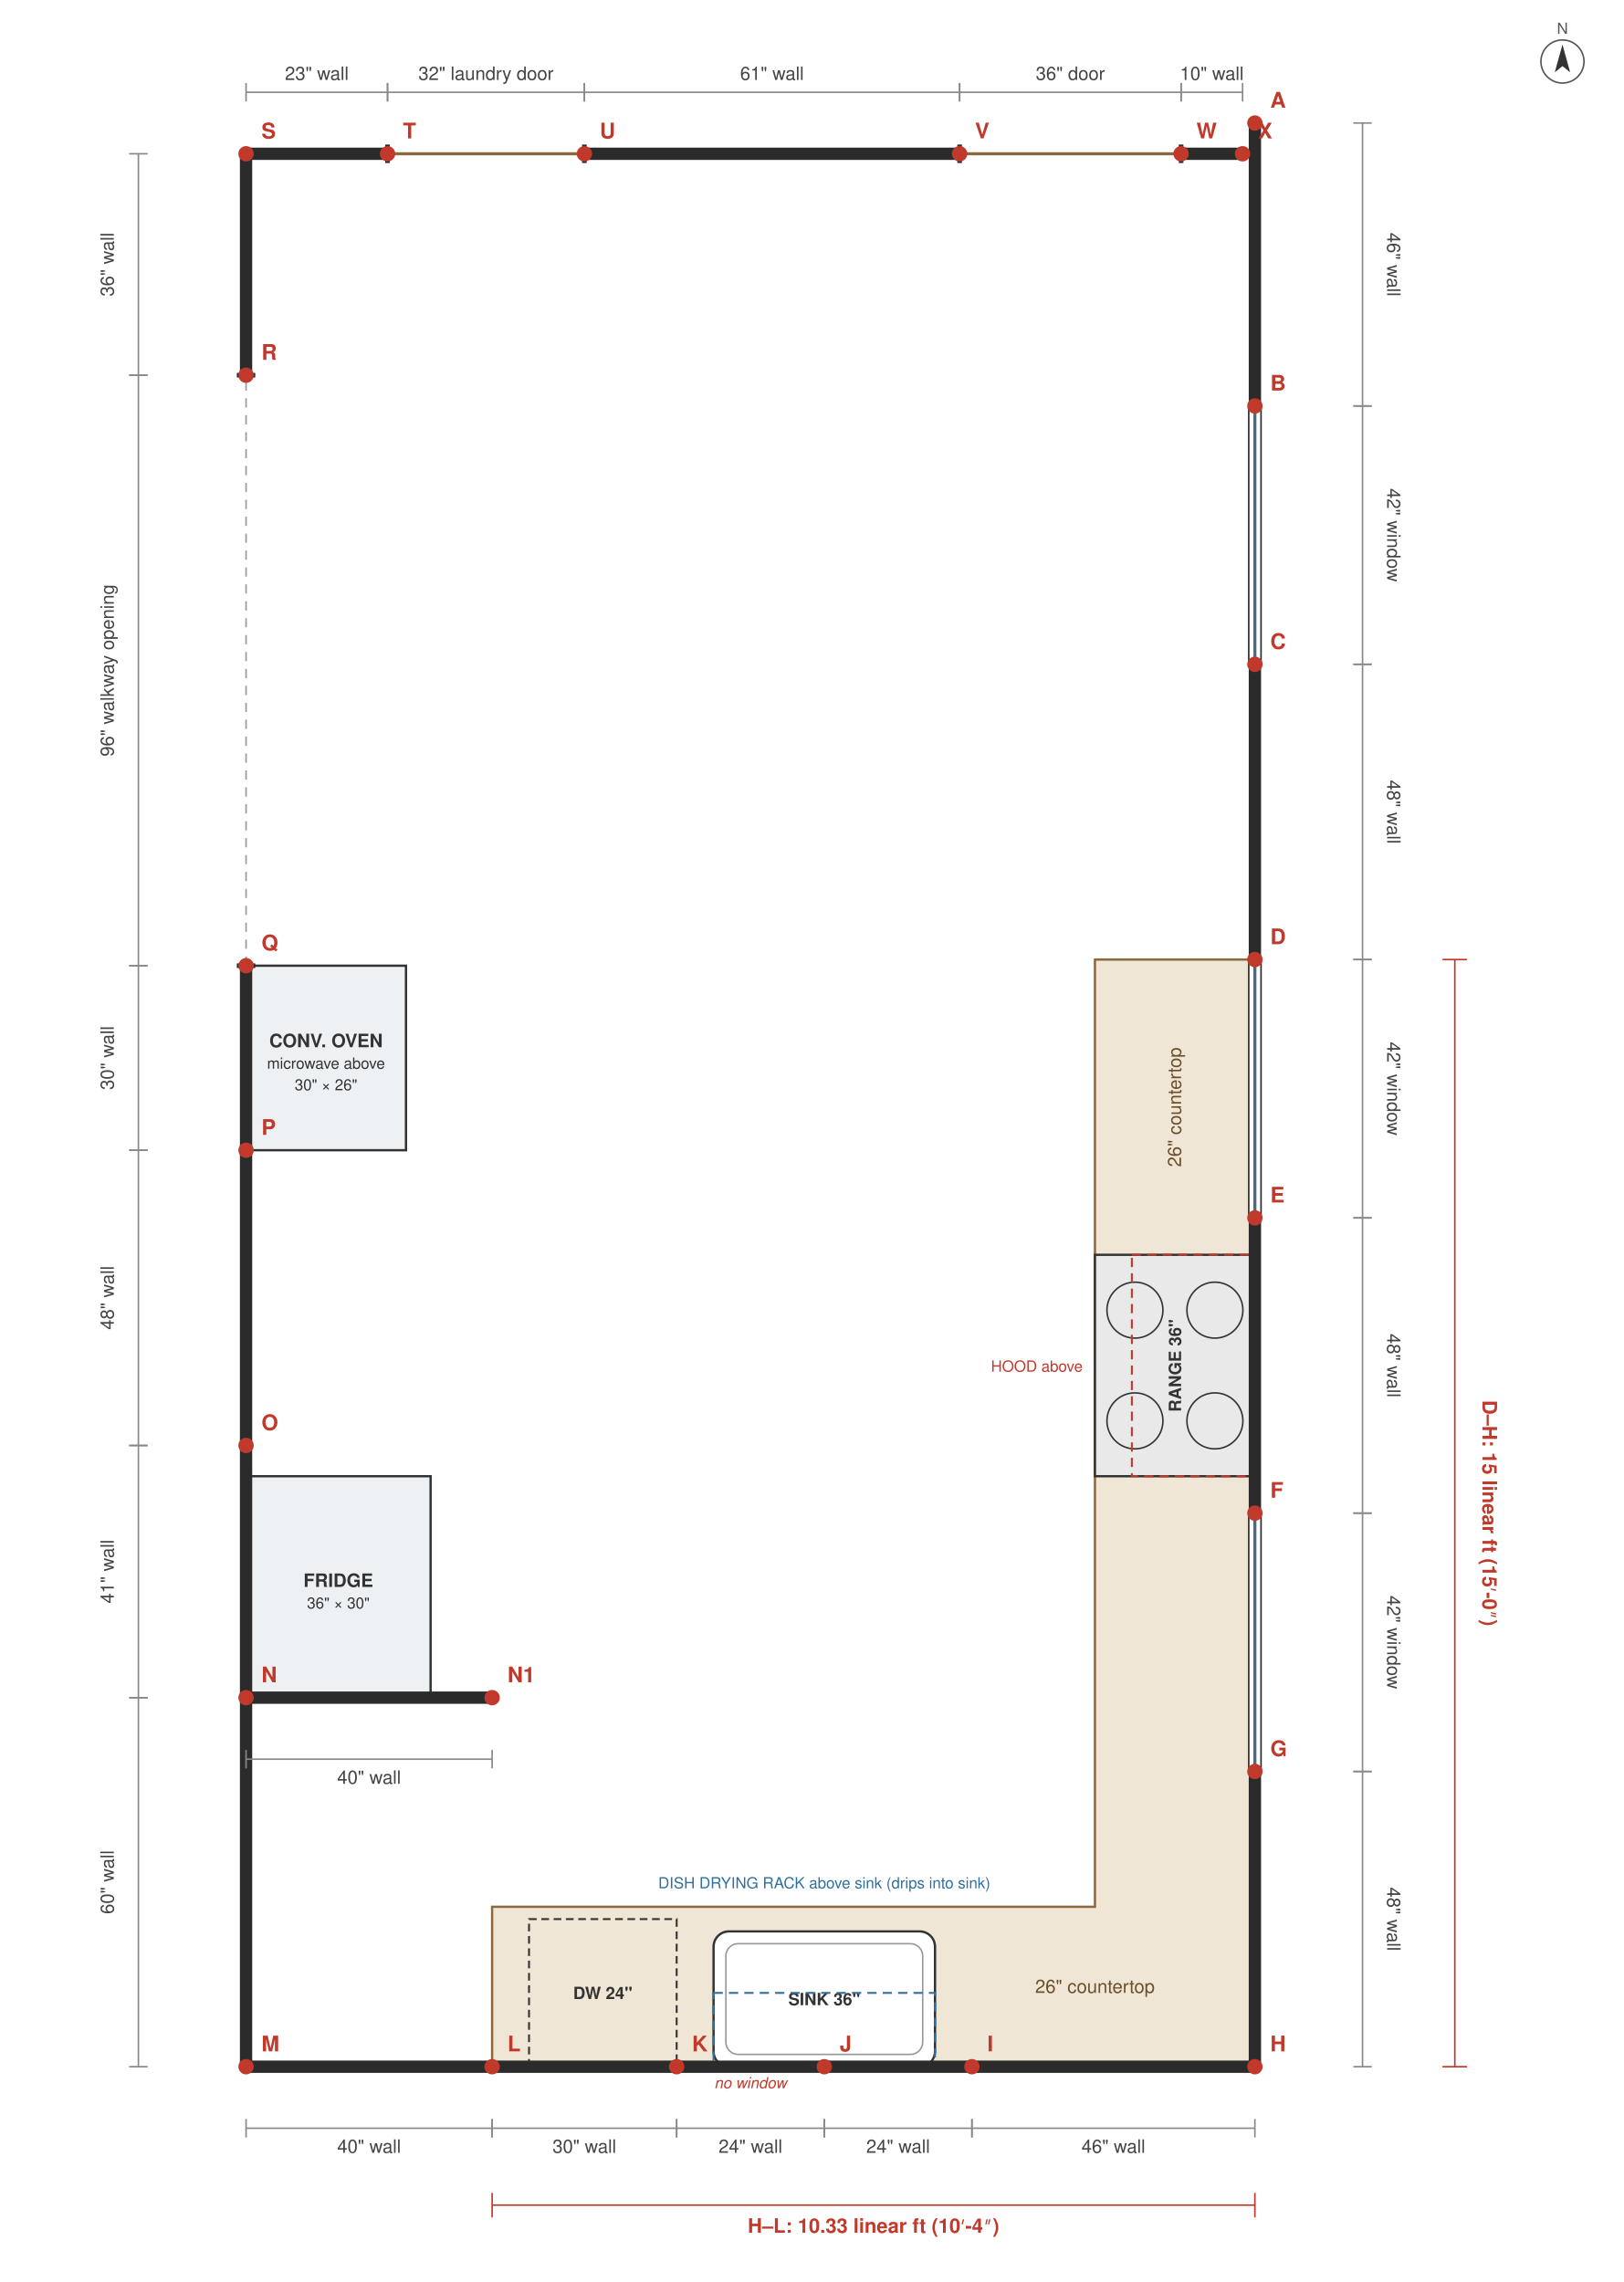
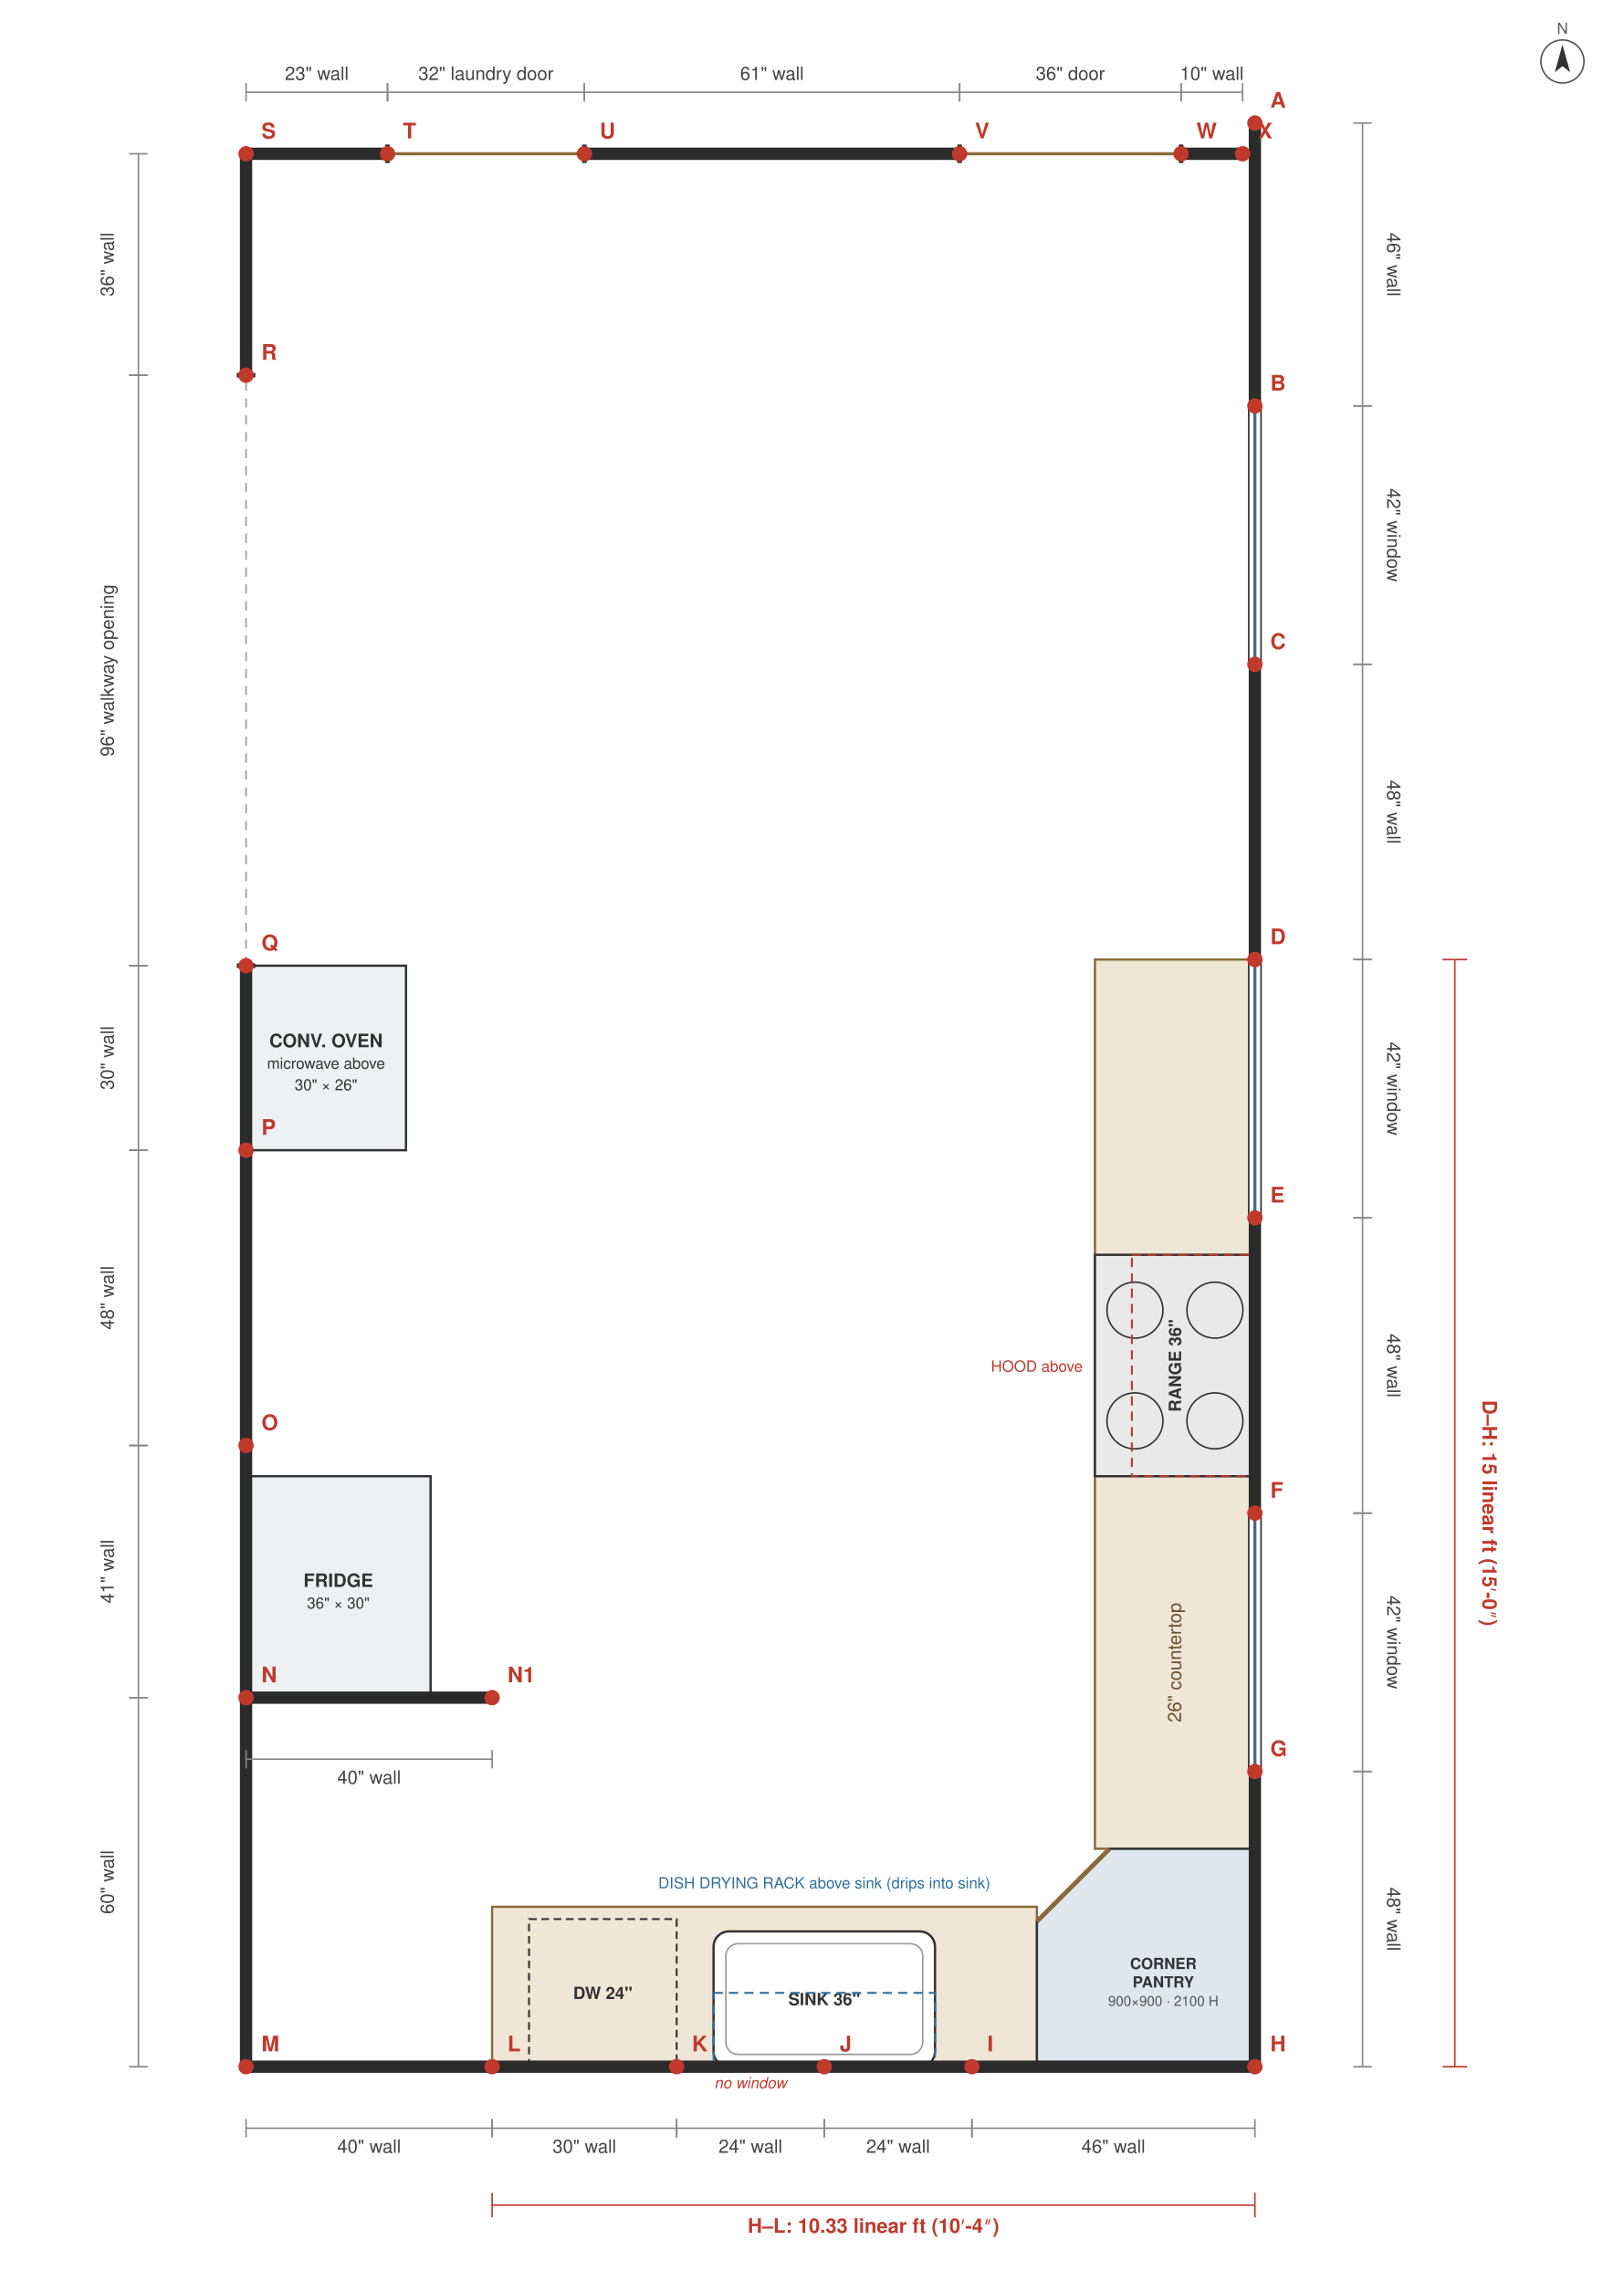
<svg xmlns="http://www.w3.org/2000/svg" viewBox="0 0 1056 1484" width="1056" height="1484" font-family="Helvetica, Arial, sans-serif">
  <rect width="1056" height="1484" fill="#ffffff" />
  <g id="north" transform="translate(1016,40)">
    <circle r="14" fill="none" stroke="#555" />
    <path d="M 0 -11 L 5 7 L 0 3 L -5 7 Z" fill="#333" />
    <text y="-18" font-size="10" fill="#555" text-anchor="middle">N</text>
  </g>
-   <path id="counter-DHL" d="M 816 624 L 816 1344 L 320 1344 L 320 1240 L 712 1240 L 712 624 Z" fill="#efe6d6" stroke="#8a6a3d" stroke-width="1.5" />
-   <text x="764.0" y="724.0" font-size="12" fill="#6b4f2a" text-anchor="middle" transform="rotate(-90 764.0 720.0)">26" countertop</text>
-   <text x="712.0" y="1296.0" font-size="12" fill="#6b4f2a" text-anchor="middle">26" countertop</text>
+   <path id="counter-Dp" d="M 816 624 L 816 1202.268 L 712 1202.268 L 712 624 Z" fill="#efe6d6" stroke="#8a6a3d" stroke-width="1.5" />
+   <text x="764.0" y="1085.134" font-size="12" fill="#6b4f2a" text-anchor="middle" transform="rotate(-90 764.0 1081.134)">26" countertop</text>
+   <path id="counter-pL" d="M 674.268 1344 L 320 1344 L 320 1240 L 674.268 1240 Z" fill="#efe6d6" stroke="#8a6a3d" stroke-width="1.5" />
  <g id="appliance-fridge">
    <rect x="160" y="960" width="120" height="144" fill="#eef1f3" stroke="#333" stroke-width="1.5" />
    <text x="220.0" y="1032.0" font-size="12" font-weight="700" fill="#333" text-anchor="middle">FRIDGE</text>
    <text x="220.0" y="1046.0" font-size="10" font-weight="400" fill="#333" text-anchor="middle">36" × 30"</text>
  </g>
  <g id="appliance-conv. oven">
    <rect x="160" y="628" width="104" height="120" fill="#eef1f3" stroke="#333" stroke-width="1.5" />
    <text x="212.0" y="681.0" font-size="12" font-weight="700" fill="#333" text-anchor="middle">CONV. OVEN</text>
    <text x="212.0" y="695.0" font-size="10" font-weight="400" fill="#333" text-anchor="middle">microwave above</text>
    <text x="212.0" y="709.0" font-size="10" font-weight="400" fill="#333" text-anchor="middle">30" × 26"</text>
  </g>
+   <path id="corner-pantry" d="M 816 1344 L 816 1202.268 L 721.512 1202.268 L 674.268 1249.512 L 674.268 1344 Z" fill="#dfe6ee" stroke="#333" stroke-width="1.5" />
+   <line x1="721.512" y1="1202.268" x2="674.268" y2="1249.512" stroke="#8a6a3d" stroke-width="3" />
+   <text x="756.472" y="1280.472" font-size="10" font-weight="700" fill="#333" text-anchor="middle">CORNER</text>
+   <text x="756.472" y="1292.472" font-size="10" font-weight="700" fill="#333" text-anchor="middle">PANTRY</text>
+   <text x="756.472" y="1304.472" font-size="9" fill="#555" text-anchor="middle">900×900 · 2100 H</text>
  <text x="488.0" y="1358.0" font-size="10" font-style="italic" fill="#c0392b" text-anchor="middle">no window</text>
  <g id="range-range">
    <rect x="712" y="816" width="104" height="144" fill="#e9e9e9" stroke="#333" stroke-width="1.5" />
    <circle cx="738.0" cy="852.0" r="18.2" fill="none" stroke="#333" />
    <circle cx="738.0" cy="924.0" r="18.2" fill="none" stroke="#333" />
    <circle cx="790.0" cy="852.0" r="18.2" fill="none" stroke="#333" />
    <circle cx="790.0" cy="924.0" r="18.2" fill="none" stroke="#333" />
    <text x="764.0" y="892.0" font-size="11" font-weight="700" fill="#333" text-anchor="middle" transform="rotate(-90 764.0 888.0)">RANGE 36"</text>
  </g>
  <g id="hood-hood">
    <rect x="736" y="816" width="80" height="144" fill="none" stroke="#c0392b" stroke-width="1.25" stroke-dasharray="6 4" />
    <text x="704" y="892.0" font-size="10" fill="#c0392b" text-anchor="end">HOOD above</text>
  </g>
  <g id="sink-sink">
    <rect x="464" y="1256" width="144" height="88" rx="10" fill="#fff" stroke="#333" stroke-width="1.5" />
    <rect x="472" y="1264" width="128" height="72" rx="8" fill="none" stroke="#999" />
    <text x="536.0" y="1304.0" font-size="11" font-weight="700" fill="#333" text-anchor="middle">SINK 36"</text>
  </g>
  <g id="rack-dish">
    <rect x="464" y="1296" width="144" height="48" fill="none" stroke="#2e6f9e" stroke-width="1.25" stroke-dasharray="6 4" />
    <text x="536.0" y="1228" font-size="10" fill="#2e6f9e" text-anchor="middle">DISH DRYING RACK above sink (drips into sink)</text>
  </g>
  <g id="under-dw">
    <rect x="344" y="1248" width="96" height="96" fill="none" stroke="#333" stroke-width="1.25" stroke-dasharray="5 3" />
    <text x="392.0" y="1300.0" font-size="11" font-weight="700" fill="#333" text-anchor="middle">DW 24"</text>
  </g>
  <line id="wall-AB" x1="816" y1="80" x2="816" y2="264" stroke="#2b2b2b" stroke-width="8" />
  <g stroke="#888">
    <line x1="886" y1="80" x2="886" y2="264" />
    <line x1="880" y1="80" x2="892" y2="80" />
    <line x1="880" y1="264" x2="892" y2="264" />
  </g>
  <text x="902" y="172.0" font-size="12" fill="#444" text-anchor="middle" transform="rotate(90 902 172.0)">46" wall</text>
  <g id="window-BC">
    <rect x="812" y="264" width="8" height="168" fill="#fff" stroke="#2b2b2b" />
    <line x1="816" y1="264" x2="816" y2="432" stroke="#4a6b80" stroke-width="2" />
  </g>
  <g stroke="#888">
    <line x1="886" y1="264" x2="886" y2="432" />
    <line x1="880" y1="264" x2="892" y2="264" />
    <line x1="880" y1="432" x2="892" y2="432" />
  </g>
  <text x="902" y="348.0" font-size="12" fill="#444" text-anchor="middle" transform="rotate(90 902 348.0)">42" window</text>
  <line id="wall-CD" x1="816" y1="432" x2="816" y2="624" stroke="#2b2b2b" stroke-width="8" />
  <g stroke="#888">
    <line x1="886" y1="432" x2="886" y2="624" />
    <line x1="880" y1="432" x2="892" y2="432" />
    <line x1="880" y1="624" x2="892" y2="624" />
  </g>
  <text x="902" y="528.0" font-size="12" fill="#444" text-anchor="middle" transform="rotate(90 902 528.0)">48" wall</text>
  <g id="window-DE">
    <rect x="812" y="624" width="8" height="168" fill="#fff" stroke="#2b2b2b" />
    <line x1="816" y1="624" x2="816" y2="792" stroke="#4a6b80" stroke-width="2" />
  </g>
  <g stroke="#888">
    <line x1="886" y1="624" x2="886" y2="792" />
    <line x1="880" y1="624" x2="892" y2="624" />
    <line x1="880" y1="792" x2="892" y2="792" />
  </g>
  <text x="902" y="708.0" font-size="12" fill="#444" text-anchor="middle" transform="rotate(90 902 708.0)">42" window</text>
  <line id="wall-EF" x1="816" y1="792" x2="816" y2="984" stroke="#2b2b2b" stroke-width="8" />
  <g stroke="#888">
    <line x1="886" y1="792" x2="886" y2="984" />
    <line x1="880" y1="792" x2="892" y2="792" />
    <line x1="880" y1="984" x2="892" y2="984" />
  </g>
  <text x="902" y="888.0" font-size="12" fill="#444" text-anchor="middle" transform="rotate(90 902 888.0)">48" wall</text>
  <g id="window-FG">
    <rect x="812" y="984" width="8" height="168" fill="#fff" stroke="#2b2b2b" />
    <line x1="816" y1="984" x2="816" y2="1152" stroke="#4a6b80" stroke-width="2" />
  </g>
  <g stroke="#888">
    <line x1="886" y1="984" x2="886" y2="1152" />
    <line x1="880" y1="984" x2="892" y2="984" />
    <line x1="880" y1="1152" x2="892" y2="1152" />
  </g>
  <text x="902" y="1068.0" font-size="12" fill="#444" text-anchor="middle" transform="rotate(90 902 1068.0)">42" window</text>
  <line id="wall-GH" x1="816" y1="1152" x2="816" y2="1344" stroke="#2b2b2b" stroke-width="8" />
  <g stroke="#888">
    <line x1="886" y1="1152" x2="886" y2="1344" />
    <line x1="880" y1="1152" x2="892" y2="1152" />
    <line x1="880" y1="1344" x2="892" y2="1344" />
  </g>
  <text x="902" y="1248.0" font-size="12" fill="#444" text-anchor="middle" transform="rotate(90 902 1248.0)">48" wall</text>
  <line id="wall-HI" x1="816" y1="1344" x2="632" y2="1344" stroke="#2b2b2b" stroke-width="8" />
  <g stroke="#888">
    <line x1="816" y1="1384" x2="632" y2="1384" />
    <line x1="816" y1="1378" x2="816" y2="1390" />
    <line x1="632" y1="1378" x2="632" y2="1390" />
  </g>
  <text x="724.0" y="1400" font-size="12" fill="#444" text-anchor="middle">46" wall</text>
  <line id="wall-IJ" x1="632" y1="1344" x2="536" y2="1344" stroke="#2b2b2b" stroke-width="8" />
  <g stroke="#888">
    <line x1="632" y1="1384" x2="536" y2="1384" />
    <line x1="632" y1="1378" x2="632" y2="1390" />
    <line x1="536" y1="1378" x2="536" y2="1390" />
  </g>
  <text x="584.0" y="1400" font-size="12" fill="#444" text-anchor="middle">24" wall</text>
  <line id="wall-JK" x1="536" y1="1344" x2="440" y2="1344" stroke="#2b2b2b" stroke-width="8" />
  <g stroke="#888">
    <line x1="536" y1="1384" x2="440" y2="1384" />
    <line x1="536" y1="1378" x2="536" y2="1390" />
    <line x1="440" y1="1378" x2="440" y2="1390" />
  </g>
  <text x="488.0" y="1400" font-size="12" fill="#444" text-anchor="middle">24" wall</text>
  <line id="wall-KL" x1="440" y1="1344" x2="320" y2="1344" stroke="#2b2b2b" stroke-width="8" />
  <g stroke="#888">
    <line x1="440" y1="1384" x2="320" y2="1384" />
    <line x1="440" y1="1378" x2="440" y2="1390" />
    <line x1="320" y1="1378" x2="320" y2="1390" />
  </g>
  <text x="380.0" y="1400" font-size="12" fill="#444" text-anchor="middle">30" wall</text>
  <line id="wall-LM" x1="320" y1="1344" x2="160" y2="1344" stroke="#2b2b2b" stroke-width="8" />
  <g stroke="#888">
    <line x1="320" y1="1384" x2="160" y2="1384" />
    <line x1="320" y1="1378" x2="320" y2="1390" />
    <line x1="160" y1="1378" x2="160" y2="1390" />
  </g>
  <text x="240.0" y="1400" font-size="12" fill="#444" text-anchor="middle">40" wall</text>
  <line id="wall-MN" x1="160" y1="1344" x2="160" y2="1104" stroke="#2b2b2b" stroke-width="8" />
  <g stroke="#888">
    <line x1="90" y1="1344" x2="90" y2="1104" />
    <line x1="84" y1="1344" x2="96" y2="1344" />
    <line x1="84" y1="1104" x2="96" y2="1104" />
  </g>
  <text x="74" y="1224.0" font-size="12" fill="#444" text-anchor="middle" transform="rotate(-90 74 1224.0)">60" wall</text>
  <line id="wall-NN1" x1="160" y1="1104" x2="320" y2="1104" stroke="#2b2b2b" stroke-width="8" />
  <g stroke="#888">
    <line x1="160" y1="1144" x2="320" y2="1144" />
    <line x1="160" y1="1138" x2="160" y2="1150" />
    <line x1="320" y1="1138" x2="320" y2="1150" />
  </g>
  <text x="240.0" y="1160" font-size="12" fill="#444" text-anchor="middle">40" wall</text>
  <line id="wall-NO" x1="160" y1="1104" x2="160" y2="940" stroke="#2b2b2b" stroke-width="8" />
  <g stroke="#888">
    <line x1="90" y1="1104" x2="90" y2="940" />
    <line x1="84" y1="1104" x2="96" y2="1104" />
    <line x1="84" y1="940" x2="96" y2="940" />
  </g>
  <text x="74" y="1022.0" font-size="12" fill="#444" text-anchor="middle" transform="rotate(-90 74 1022.0)">41" wall</text>
  <line id="wall-OP" x1="160" y1="940" x2="160" y2="748" stroke="#2b2b2b" stroke-width="8" />
  <g stroke="#888">
    <line x1="90" y1="940" x2="90" y2="748" />
    <line x1="84" y1="940" x2="96" y2="940" />
    <line x1="84" y1="748" x2="96" y2="748" />
  </g>
  <text x="74" y="844.0" font-size="12" fill="#444" text-anchor="middle" transform="rotate(-90 74 844.0)">48" wall</text>
  <line id="wall-PQ" x1="160" y1="748" x2="160" y2="628" stroke="#2b2b2b" stroke-width="8" />
  <g stroke="#888">
    <line x1="90" y1="748" x2="90" y2="628" />
    <line x1="84" y1="748" x2="96" y2="748" />
    <line x1="84" y1="628" x2="96" y2="628" />
  </g>
  <text x="74" y="688.0" font-size="12" fill="#444" text-anchor="middle" transform="rotate(-90 74 688.0)">30" wall</text>
  <g id="opening-QR" stroke="#2b2b2b">
    <line x1="160" y1="628" x2="160" y2="244" stroke="#999" stroke-dasharray="6 5" />
    <line x1="154" y1="628" x2="166" y2="628" stroke-width="3" />
    <line x1="154" y1="244" x2="166" y2="244" stroke-width="3" />
  </g>
  <g stroke="#888">
    <line x1="90" y1="628" x2="90" y2="244" />
    <line x1="84" y1="628" x2="96" y2="628" />
    <line x1="84" y1="244" x2="96" y2="244" />
  </g>
  <text x="74" y="436.0" font-size="12" fill="#444" text-anchor="middle" transform="rotate(-90 74 436.0)">96" walkway opening</text>
  <line id="wall-RS" x1="160" y1="244" x2="160" y2="100" stroke="#2b2b2b" stroke-width="8" />
  <g stroke="#888">
    <line x1="90" y1="244" x2="90" y2="100" />
    <line x1="84" y1="244" x2="96" y2="244" />
    <line x1="84" y1="100" x2="96" y2="100" />
  </g>
  <text x="74" y="172.0" font-size="12" fill="#444" text-anchor="middle" transform="rotate(-90 74 172.0)">36" wall</text>
  <line id="wall-ST" x1="160" y1="100" x2="252" y2="100" stroke="#2b2b2b" stroke-width="8" />
  <g stroke="#888">
    <line x1="160" y1="60" x2="252" y2="60" />
    <line x1="160" y1="54" x2="160" y2="66" />
    <line x1="252" y1="54" x2="252" y2="66" />
  </g>
  <text x="206.0" y="52" font-size="12" fill="#444" text-anchor="middle">23" wall</text>
  <g id="door-TU" stroke="#2b2b2b">
    <line x1="252" y1="100" x2="380" y2="100" stroke="#8a6a3d" stroke-width="2" />
    <line x1="252" y1="94" x2="252" y2="106" stroke-width="3" />
    <line x1="380" y1="94" x2="380" y2="106" stroke-width="3" />
  </g>
  <g stroke="#888">
    <line x1="252" y1="60" x2="380" y2="60" />
    <line x1="252" y1="54" x2="252" y2="66" />
    <line x1="380" y1="54" x2="380" y2="66" />
  </g>
  <text x="316.0" y="52" font-size="12" fill="#444" text-anchor="middle">32" laundry door</text>
  <line id="wall-UV" x1="380" y1="100" x2="624" y2="100" stroke="#2b2b2b" stroke-width="8" />
  <g stroke="#888">
    <line x1="380" y1="60" x2="624" y2="60" />
    <line x1="380" y1="54" x2="380" y2="66" />
    <line x1="624" y1="54" x2="624" y2="66" />
  </g>
  <text x="502.0" y="52" font-size="12" fill="#444" text-anchor="middle">61" wall</text>
  <g id="door-VW" stroke="#2b2b2b">
    <line x1="624" y1="100" x2="768" y2="100" stroke="#8a6a3d" stroke-width="2" />
    <line x1="624" y1="94" x2="624" y2="106" stroke-width="3" />
    <line x1="768" y1="94" x2="768" y2="106" stroke-width="3" />
  </g>
  <g stroke="#888">
    <line x1="624" y1="60" x2="768" y2="60" />
    <line x1="624" y1="54" x2="624" y2="66" />
    <line x1="768" y1="54" x2="768" y2="66" />
  </g>
  <text x="696.0" y="52" font-size="12" fill="#444" text-anchor="middle">36" door</text>
  <line id="wall-WX" x1="768" y1="100" x2="808" y2="100" stroke="#2b2b2b" stroke-width="8" />
  <g stroke="#888">
    <line x1="768" y1="60" x2="808" y2="60" />
    <line x1="768" y1="54" x2="768" y2="66" />
    <line x1="808" y1="54" x2="808" y2="66" />
  </g>
  <text x="788.0" y="52" font-size="12" fill="#444" text-anchor="middle">10" wall</text>
  <g stroke="#c0392b">
    <line x1="946" y1="624" x2="946" y2="1344" />
    <line x1="938" y1="624" x2="954" y2="624" />
    <line x1="938" y1="1344" x2="954" y2="1344" />
  </g>
  <text x="964" y="984.0" font-size="13" font-weight="700" fill="#c0392b" text-anchor="middle" transform="rotate(90 964 984.0)">D–H: 15 linear ft (15′-0″)</text>
  <g stroke="#c0392b">
    <line x1="816" y1="1434" x2="320" y2="1434" />
    <line x1="816" y1="1426" x2="816" y2="1442" />
    <line x1="320" y1="1426" x2="320" y2="1442" />
  </g>
  <text x="568.0" y="1452" font-size="13" font-weight="700" fill="#c0392b" text-anchor="middle">H–L: 10.33 linear ft (10′-4″)</text>
  <g font-size="14" font-weight="700" fill="#c0392b">
    <circle cx="816" cy="80" r="5" />
    <text x="826" y="70">A</text>
    <circle cx="816" cy="264" r="5" />
    <text x="826" y="254">B</text>
    <circle cx="816" cy="432" r="5" />
    <text x="826" y="422">C</text>
    <circle cx="816" cy="624" r="5" />
    <text x="826" y="614">D</text>
    <circle cx="816" cy="792" r="5" />
    <text x="826" y="782">E</text>
    <circle cx="816" cy="984" r="5" />
    <text x="826" y="974">F</text>
    <circle cx="816" cy="1152" r="5" />
    <text x="826" y="1142">G</text>
    <circle cx="816" cy="1344" r="5" />
    <text x="826" y="1334">H</text>
    <circle cx="632" cy="1344" r="5" />
    <text x="642" y="1334">I</text>
    <circle cx="536" cy="1344" r="5" />
    <text x="546" y="1334">J</text>
    <circle cx="440" cy="1344" r="5" />
    <text x="450" y="1334">K</text>
    <circle cx="320" cy="1344" r="5" />
    <text x="330" y="1334">L</text>
    <circle cx="160" cy="1344" r="5" />
    <text x="170" y="1334">M</text>
    <circle cx="160" cy="1104" r="5" />
    <text x="170" y="1094">N</text>
    <circle cx="320" cy="1104" r="5" />
    <text x="330" y="1094">N1</text>
    <circle cx="160" cy="940" r="5" />
    <text x="170" y="930">O</text>
    <circle cx="160" cy="748" r="5" />
    <text x="170" y="738">P</text>
    <circle cx="160" cy="628" r="5" />
    <text x="170" y="618">Q</text>
    <circle cx="160" cy="244" r="5" />
    <text x="170" y="234">R</text>
    <circle cx="160" cy="100" r="5" />
    <text x="170" y="90">S</text>
    <circle cx="252" cy="100" r="5" />
    <text x="262" y="90">T</text>
    <circle cx="380" cy="100" r="5" />
    <text x="390" y="90">U</text>
    <circle cx="624" cy="100" r="5" />
    <text x="634" y="90">V</text>
    <circle cx="768" cy="100" r="5" />
    <text x="778" y="90">W</text>
    <circle cx="808" cy="100" r="5" />
    <text x="818" y="90">X</text>
  </g>
</svg>
